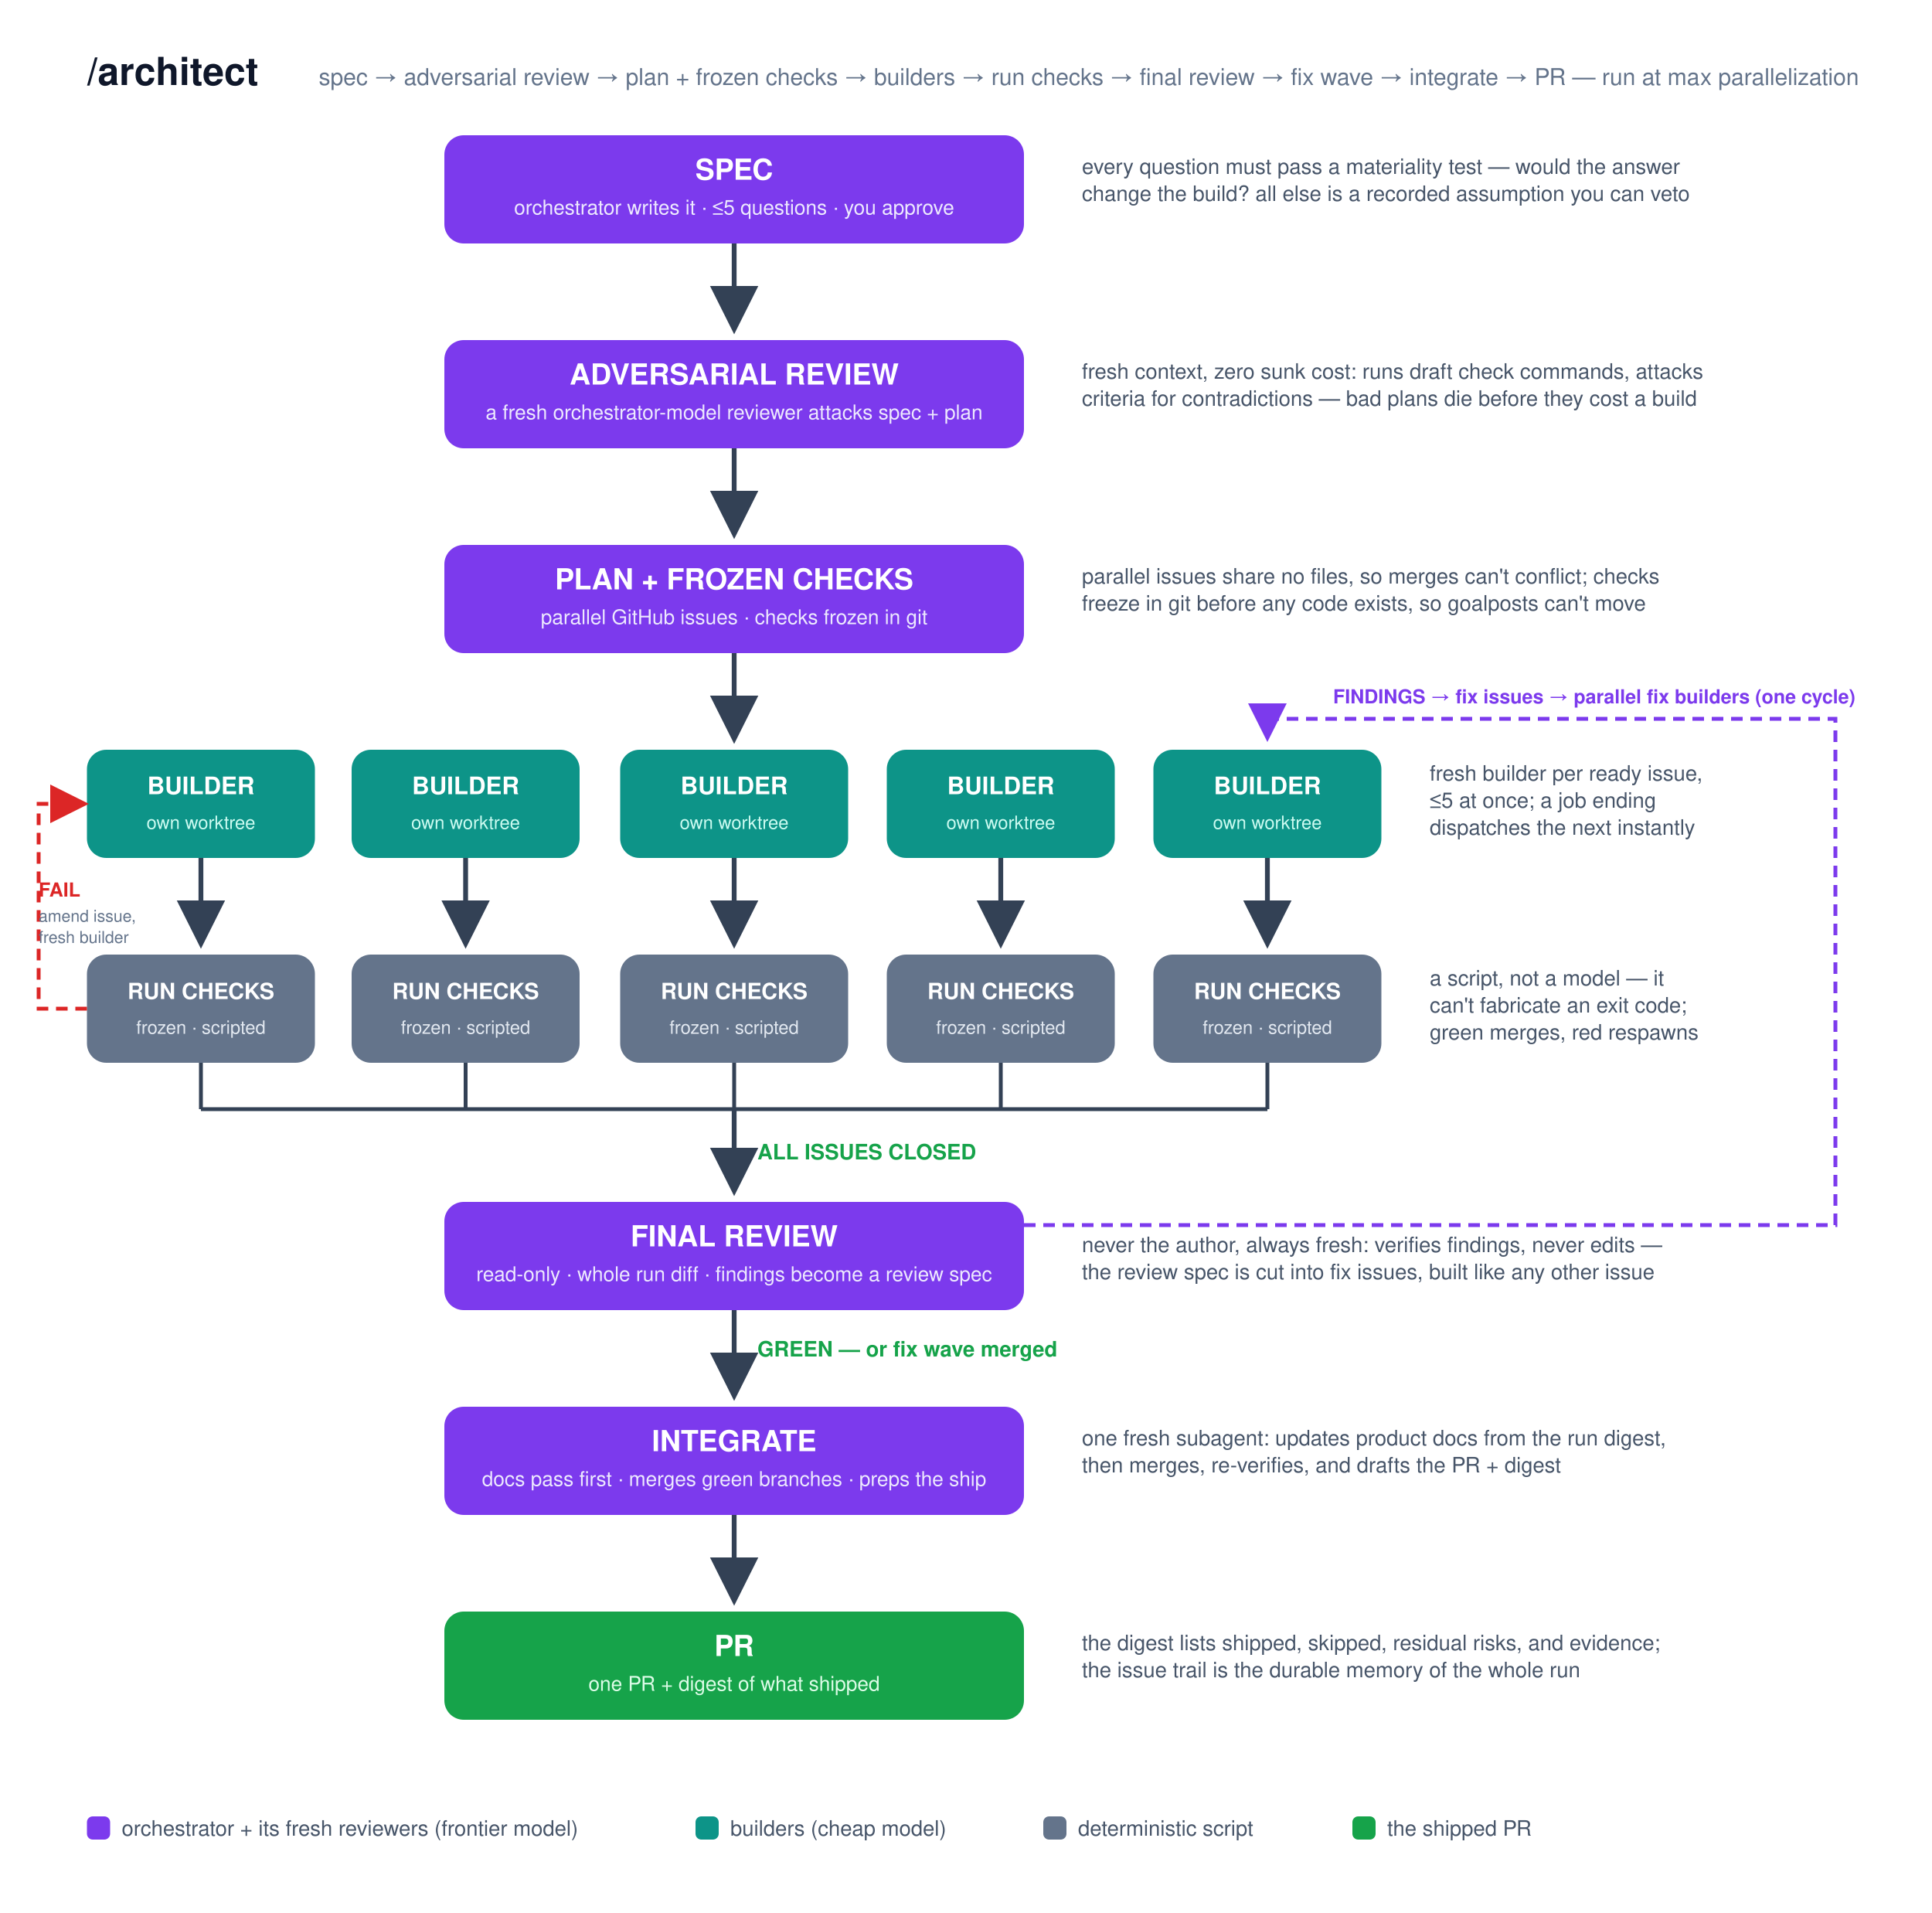
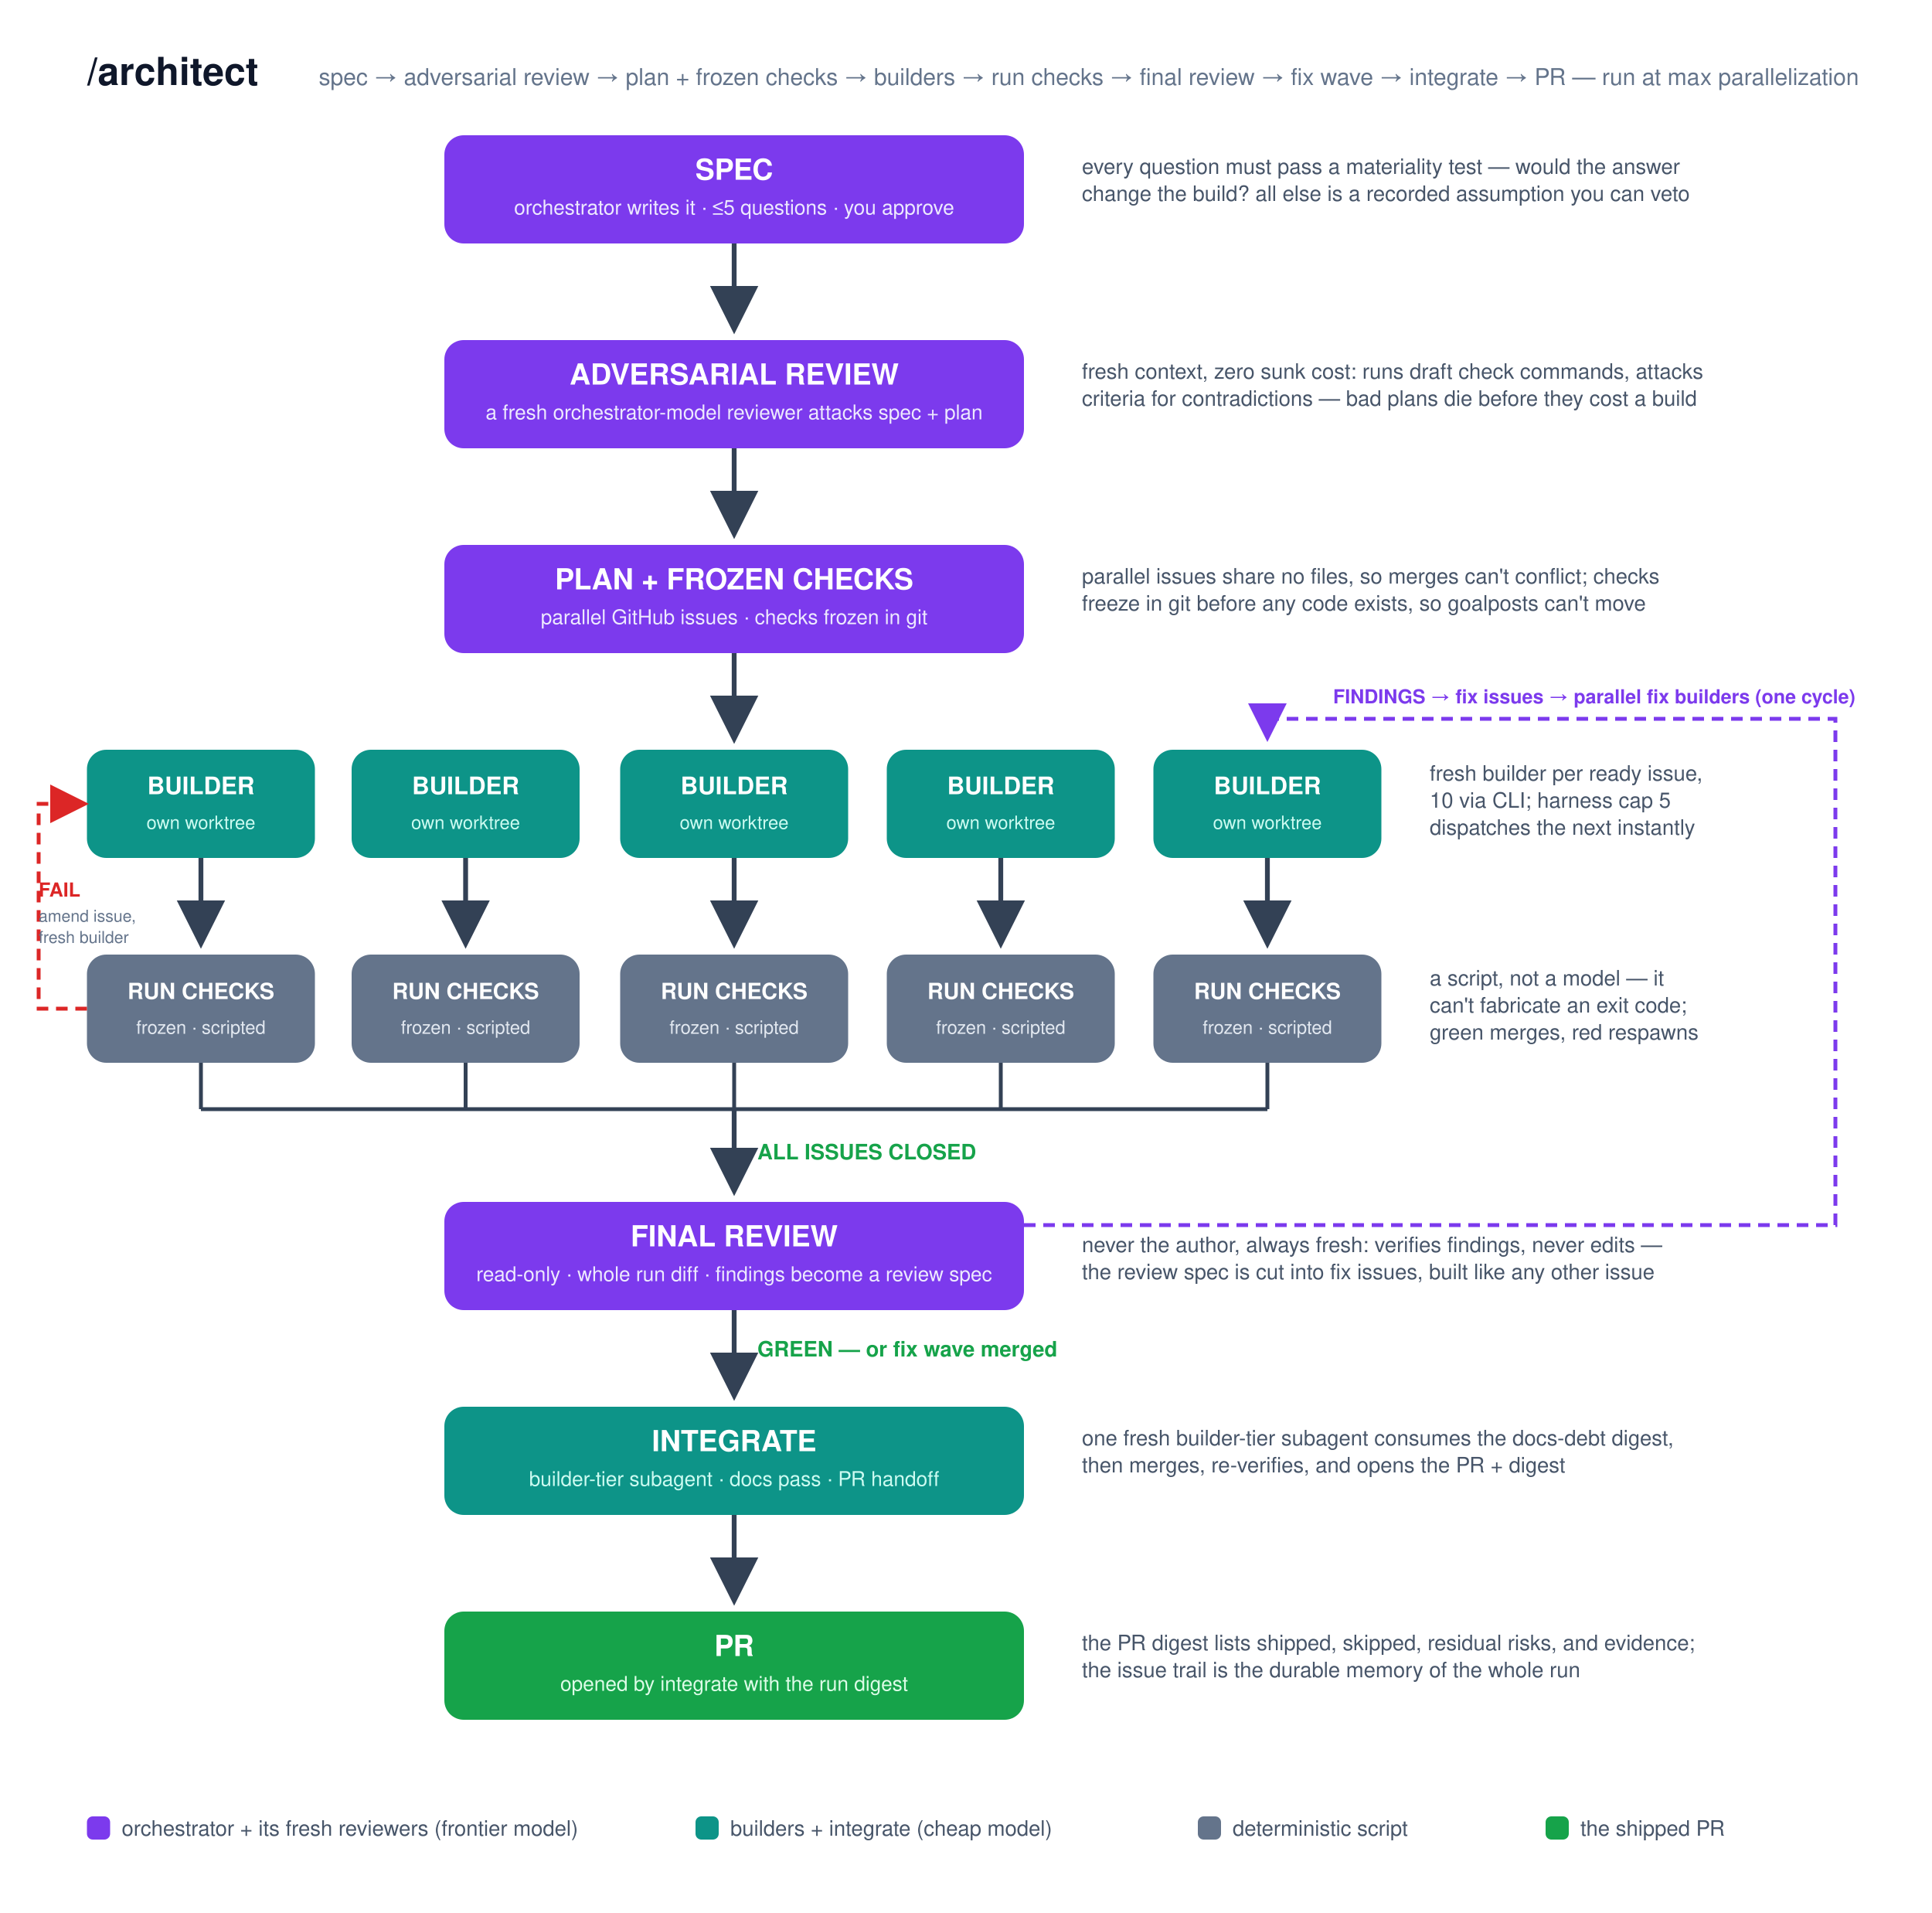
<svg xmlns="http://www.w3.org/2000/svg" viewBox="0 0 1000 990" font-family="-apple-system,'Segoe UI',Helvetica,Arial,sans-serif">
  <defs>
    <marker id="arr" markerWidth="10" markerHeight="10" refX="8" refY="5" orient="auto">
      <path d="M0,0 L10,5 L0,10 z" fill="#334155" />
    </marker>
    <marker id="arrRed" markerWidth="10" markerHeight="10" refX="8" refY="5" orient="auto">
      <path d="M0,0 L10,5 L0,10 z" fill="#dc2626" />
    </marker>
    <marker id="arrPurple" markerWidth="10" markerHeight="10" refX="8" refY="5" orient="auto">
      <path d="M0,0 L10,5 L0,10 z" fill="#7c3aed" />
    </marker>
  </defs>
  <rect width="1000" height="990" fill="#ffffff" />
  <text x="45" y="44" font-size="20" font-weight="700" fill="#0f172a">/architect</text>
  <text x="165" y="44" font-size="12" fill="#64748b">spec → adversarial review → plan + frozen checks → builders → run checks → final review → fix wave → integrate → PR — run at max parallelization</text>
  <line x1="380" y1="126" x2="380" y2="168" stroke="#334155" stroke-width="2.5" marker-end="url(#arr)" />
  <line x1="380" y1="232" x2="380" y2="274" stroke="#334155" stroke-width="2.5" marker-end="url(#arr)" />
  <line x1="380" y1="338" x2="380" y2="380" stroke="#334155" stroke-width="2.5" marker-end="url(#arr)" />
  <rect x="230" y="70" width="300" height="56" rx="10" fill="#7c3aed" />
  <text x="380" y="93" font-size="15" font-weight="700" fill="#ffffff" text-anchor="middle">SPEC</text>
  <text x="380" y="111" font-size="10.5" fill="#ede9fe" text-anchor="middle">orchestrator writes it · ≤5 questions · you approve</text>
  <text x="560" y="90" font-size="11" fill="#475569">every question must pass a materiality test — would the answer</text>
  <text x="560" y="104" font-size="11" fill="#475569">change the build? all else is a recorded assumption you can veto</text>
  <rect x="230" y="176" width="300" height="56" rx="10" fill="#7c3aed" />
  <text x="380" y="199" font-size="15" font-weight="700" fill="#ffffff" text-anchor="middle">ADVERSARIAL REVIEW</text>
  <text x="380" y="217" font-size="10.5" fill="#ede9fe" text-anchor="middle">a fresh orchestrator-model reviewer attacks spec + plan</text>
  <text x="560" y="196" font-size="11" fill="#475569">fresh context, zero sunk cost: runs draft check commands, attacks</text>
  <text x="560" y="210" font-size="11" fill="#475569">criteria for contradictions — bad plans die before they cost a build</text>
  <rect x="230" y="282" width="300" height="56" rx="10" fill="#7c3aed" />
  <text x="380" y="305" font-size="15" font-weight="700" fill="#ffffff" text-anchor="middle">PLAN + FROZEN CHECKS</text>
  <text x="380" y="323" font-size="10.5" fill="#ede9fe" text-anchor="middle">parallel GitHub issues · checks frozen in git</text>
  <text x="560" y="302" font-size="11" fill="#475569">parallel issues share no files, so merges can't conflict; checks</text>
  <text x="560" y="316" font-size="11" fill="#475569">freeze in git before any code exists, so goalposts can't move</text>
  <rect x="45" y="388" width="118" height="56" rx="10" fill="#0d9488" />
  <rect x="182" y="388" width="118" height="56" rx="10" fill="#0d9488" />
  <rect x="321" y="388" width="118" height="56" rx="10" fill="#0d9488" />
  <rect x="459" y="388" width="118" height="56" rx="10" fill="#0d9488" />
  <rect x="597" y="388" width="118" height="56" rx="10" fill="#0d9488" />
  <text x="104" y="411" font-size="12.5" font-weight="700" fill="#ffffff" text-anchor="middle">BUILDER</text>
  <text x="241" y="411" font-size="12.5" font-weight="700" fill="#ffffff" text-anchor="middle">BUILDER</text>
  <text x="380" y="411" font-size="12.5" font-weight="700" fill="#ffffff" text-anchor="middle">BUILDER</text>
  <text x="518" y="411" font-size="12.5" font-weight="700" fill="#ffffff" text-anchor="middle">BUILDER</text>
  <text x="656" y="411" font-size="12.5" font-weight="700" fill="#ffffff" text-anchor="middle">BUILDER</text>
  <text x="104" y="429" font-size="9.5" fill="#ccfbf1" text-anchor="middle">own worktree</text>
  <text x="241" y="429" font-size="9.5" fill="#ccfbf1" text-anchor="middle">own worktree</text>
  <text x="380" y="429" font-size="9.5" fill="#ccfbf1" text-anchor="middle">own worktree</text>
  <text x="518" y="429" font-size="9.5" fill="#ccfbf1" text-anchor="middle">own worktree</text>
  <text x="656" y="429" font-size="9.5" fill="#ccfbf1" text-anchor="middle">own worktree</text>
  <text x="740" y="404" font-size="11" fill="#475569">fresh builder per ready issue,</text>
-   <text x="740" y="418" font-size="11" fill="#475569">≤5 at once; a job ending</text>
+   <text x="740" y="418" font-size="11" fill="#475569">10 via CLI; harness cap 5</text>
  <text x="740" y="432" font-size="11" fill="#475569">dispatches the next instantly</text>
  <line x1="104" y1="444" x2="104" y2="486" stroke="#334155" stroke-width="2.5" marker-end="url(#arr)" />
  <line x1="241" y1="444" x2="241" y2="486" stroke="#334155" stroke-width="2.5" marker-end="url(#arr)" />
  <line x1="380" y1="444" x2="380" y2="486" stroke="#334155" stroke-width="2.5" marker-end="url(#arr)" />
  <line x1="518" y1="444" x2="518" y2="486" stroke="#334155" stroke-width="2.5" marker-end="url(#arr)" />
  <line x1="656" y1="444" x2="656" y2="486" stroke="#334155" stroke-width="2.5" marker-end="url(#arr)" />
  <rect x="45" y="494" width="118" height="56" rx="10" fill="#64748b" />
  <rect x="182" y="494" width="118" height="56" rx="10" fill="#64748b" />
  <rect x="321" y="494" width="118" height="56" rx="10" fill="#64748b" />
  <rect x="459" y="494" width="118" height="56" rx="10" fill="#64748b" />
  <rect x="597" y="494" width="118" height="56" rx="10" fill="#64748b" />
  <text x="104" y="517" font-size="11.5" font-weight="700" fill="#ffffff" text-anchor="middle">RUN CHECKS</text>
  <text x="241" y="517" font-size="11.5" font-weight="700" fill="#ffffff" text-anchor="middle">RUN CHECKS</text>
  <text x="380" y="517" font-size="11.5" font-weight="700" fill="#ffffff" text-anchor="middle">RUN CHECKS</text>
  <text x="518" y="517" font-size="11.5" font-weight="700" fill="#ffffff" text-anchor="middle">RUN CHECKS</text>
  <text x="656" y="517" font-size="11.5" font-weight="700" fill="#ffffff" text-anchor="middle">RUN CHECKS</text>
  <text x="104" y="535" font-size="9.5" fill="#e2e8f0" text-anchor="middle">frozen · scripted</text>
  <text x="241" y="535" font-size="9.5" fill="#e2e8f0" text-anchor="middle">frozen · scripted</text>
  <text x="380" y="535" font-size="9.5" fill="#e2e8f0" text-anchor="middle">frozen · scripted</text>
  <text x="518" y="535" font-size="9.5" fill="#e2e8f0" text-anchor="middle">frozen · scripted</text>
  <text x="656" y="535" font-size="9.5" fill="#e2e8f0" text-anchor="middle">frozen · scripted</text>
  <text x="740" y="510" font-size="11" fill="#475569">a script, not a model — it</text>
  <text x="740" y="524" font-size="11" fill="#475569">can't fabricate an exit code;</text>
  <text x="740" y="538" font-size="11" fill="#475569">green merges, red respawns</text>
  <path d="M 45 522 H 20 V 416 H 42" fill="none" stroke="#dc2626" stroke-width="2" stroke-dasharray="6 4" marker-end="url(#arrRed)" />
  <text x="20" y="464" font-size="10" font-weight="700" fill="#dc2626">FAIL</text>
  <text x="20" y="477" font-size="8.5" fill="#64748b">amend issue,</text>
  <text x="20" y="488" font-size="8.5" fill="#64748b">fresh builder</text>
  <line x1="104" y1="550" x2="104" y2="574" stroke="#334155" stroke-width="2" />
  <line x1="241" y1="550" x2="241" y2="574" stroke="#334155" stroke-width="2" />
  <line x1="380" y1="550" x2="380" y2="574" stroke="#334155" stroke-width="2" />
  <line x1="518" y1="550" x2="518" y2="574" stroke="#334155" stroke-width="2" />
  <line x1="656" y1="550" x2="656" y2="574" stroke="#334155" stroke-width="2" />
  <line x1="104" y1="574" x2="656" y2="574" stroke="#334155" stroke-width="2" />
  <line x1="380" y1="574" x2="380" y2="614" stroke="#334155" stroke-width="2.5" marker-end="url(#arr)" />
  <text x="392" y="600" font-size="11" font-weight="700" fill="#16a34a">ALL ISSUES CLOSED</text>
  <rect x="230" y="622" width="300" height="56" rx="10" fill="#7c3aed" />
  <text x="380" y="645" font-size="15" font-weight="700" fill="#ffffff" text-anchor="middle">FINAL REVIEW</text>
  <text x="380" y="663" font-size="10.5" fill="#ede9fe" text-anchor="middle">read-only · whole run diff · findings become a review spec</text>
  <text x="560" y="648" font-size="11" fill="#475569">never the author, always fresh: verifies findings, never edits —</text>
  <text x="560" y="662" font-size="11" fill="#475569">the review spec is cut into fix issues, built like any other issue</text>
  <path d="M 530 634 H 950 V 372 H 656 V 380" fill="none" stroke="#7c3aed" stroke-width="2" stroke-dasharray="6 4" marker-end="url(#arrPurple)" />
  <text x="690" y="364" font-size="10" font-weight="700" fill="#7c3aed">FINDINGS → fix issues → parallel fix builders (one cycle)</text>
  <line x1="380" y1="678" x2="380" y2="720" stroke="#334155" stroke-width="2.5" marker-end="url(#arr)" />
  <text x="392" y="702" font-size="11" font-weight="700" fill="#16a34a">GREEN — or fix wave merged</text>
-   <rect x="230" y="728" width="300" height="56" rx="10" fill="#7c3aed" />
+   <rect x="230" y="728" width="300" height="56" rx="10" fill="#0d9488" />
  <text x="380" y="751" font-size="15" font-weight="700" fill="#ffffff" text-anchor="middle">INTEGRATE</text>
-   <text x="380" y="769" font-size="10.5" fill="#ede9fe" text-anchor="middle">docs pass first · merges green branches · preps the ship</text>
-   <text x="560" y="748" font-size="11" fill="#475569">one fresh subagent: updates product docs from the run digest,</text>
-   <text x="560" y="762" font-size="11" fill="#475569">then merges, re-verifies, and drafts the PR + digest</text>
+   <text x="380" y="769" font-size="10.5" fill="#ccfbf1" text-anchor="middle">builder-tier subagent · docs pass · PR handoff</text>
+   <text x="560" y="748" font-size="11" fill="#475569">one fresh builder-tier subagent consumes the docs-debt digest,</text>
+   <text x="560" y="762" font-size="11" fill="#475569">then merges, re-verifies, and opens the PR + digest</text>
  <line x1="380" y1="784" x2="380" y2="826" stroke="#334155" stroke-width="2.5" marker-end="url(#arr)" />
  <rect x="230" y="834" width="300" height="56" rx="10" fill="#16a34a" />
  <text x="380" y="857" font-size="15" font-weight="700" fill="#ffffff" text-anchor="middle">PR</text>
-   <text x="380" y="875" font-size="10.5" fill="#dcfce7" text-anchor="middle">one PR + digest of what shipped</text>
-   <text x="560" y="854" font-size="11" fill="#475569">the digest lists shipped, skipped, residual risks, and evidence;</text>
+   <text x="380" y="875" font-size="10.5" fill="#dcfce7" text-anchor="middle">opened by integrate with the run digest</text>
+   <text x="560" y="854" font-size="11" fill="#475569">the PR digest lists shipped, skipped, residual risks, and evidence;</text>
  <text x="560" y="868" font-size="11" fill="#475569">the issue trail is the durable memory of the whole run</text>
  <rect x="45" y="940" width="12" height="12" rx="3" fill="#7c3aed" />
  <text x="63" y="950" font-size="11" fill="#475569">orchestrator + its fresh reviewers (frontier model)</text>
  <rect x="360" y="940" width="12" height="12" rx="3" fill="#0d9488" />
-   <text x="378" y="950" font-size="11" fill="#475569">builders (cheap model)</text>
-   <rect x="540" y="940" width="12" height="12" rx="3" fill="#64748b" />
-   <text x="558" y="950" font-size="11" fill="#475569">deterministic script</text>
-   <rect x="700" y="940" width="12" height="12" rx="3" fill="#16a34a" />
-   <text x="718" y="950" font-size="11" fill="#475569">the shipped PR</text>
+   <text x="378" y="950" font-size="11" fill="#475569">builders + integrate (cheap model)</text>
+   <rect x="620" y="940" width="12" height="12" rx="3" fill="#64748b" />
+   <text x="638" y="950" font-size="11" fill="#475569">deterministic script</text>
+   <rect x="800" y="940" width="12" height="12" rx="3" fill="#16a34a" />
+   <text x="818" y="950" font-size="11" fill="#475569">the shipped PR</text>
</svg>
